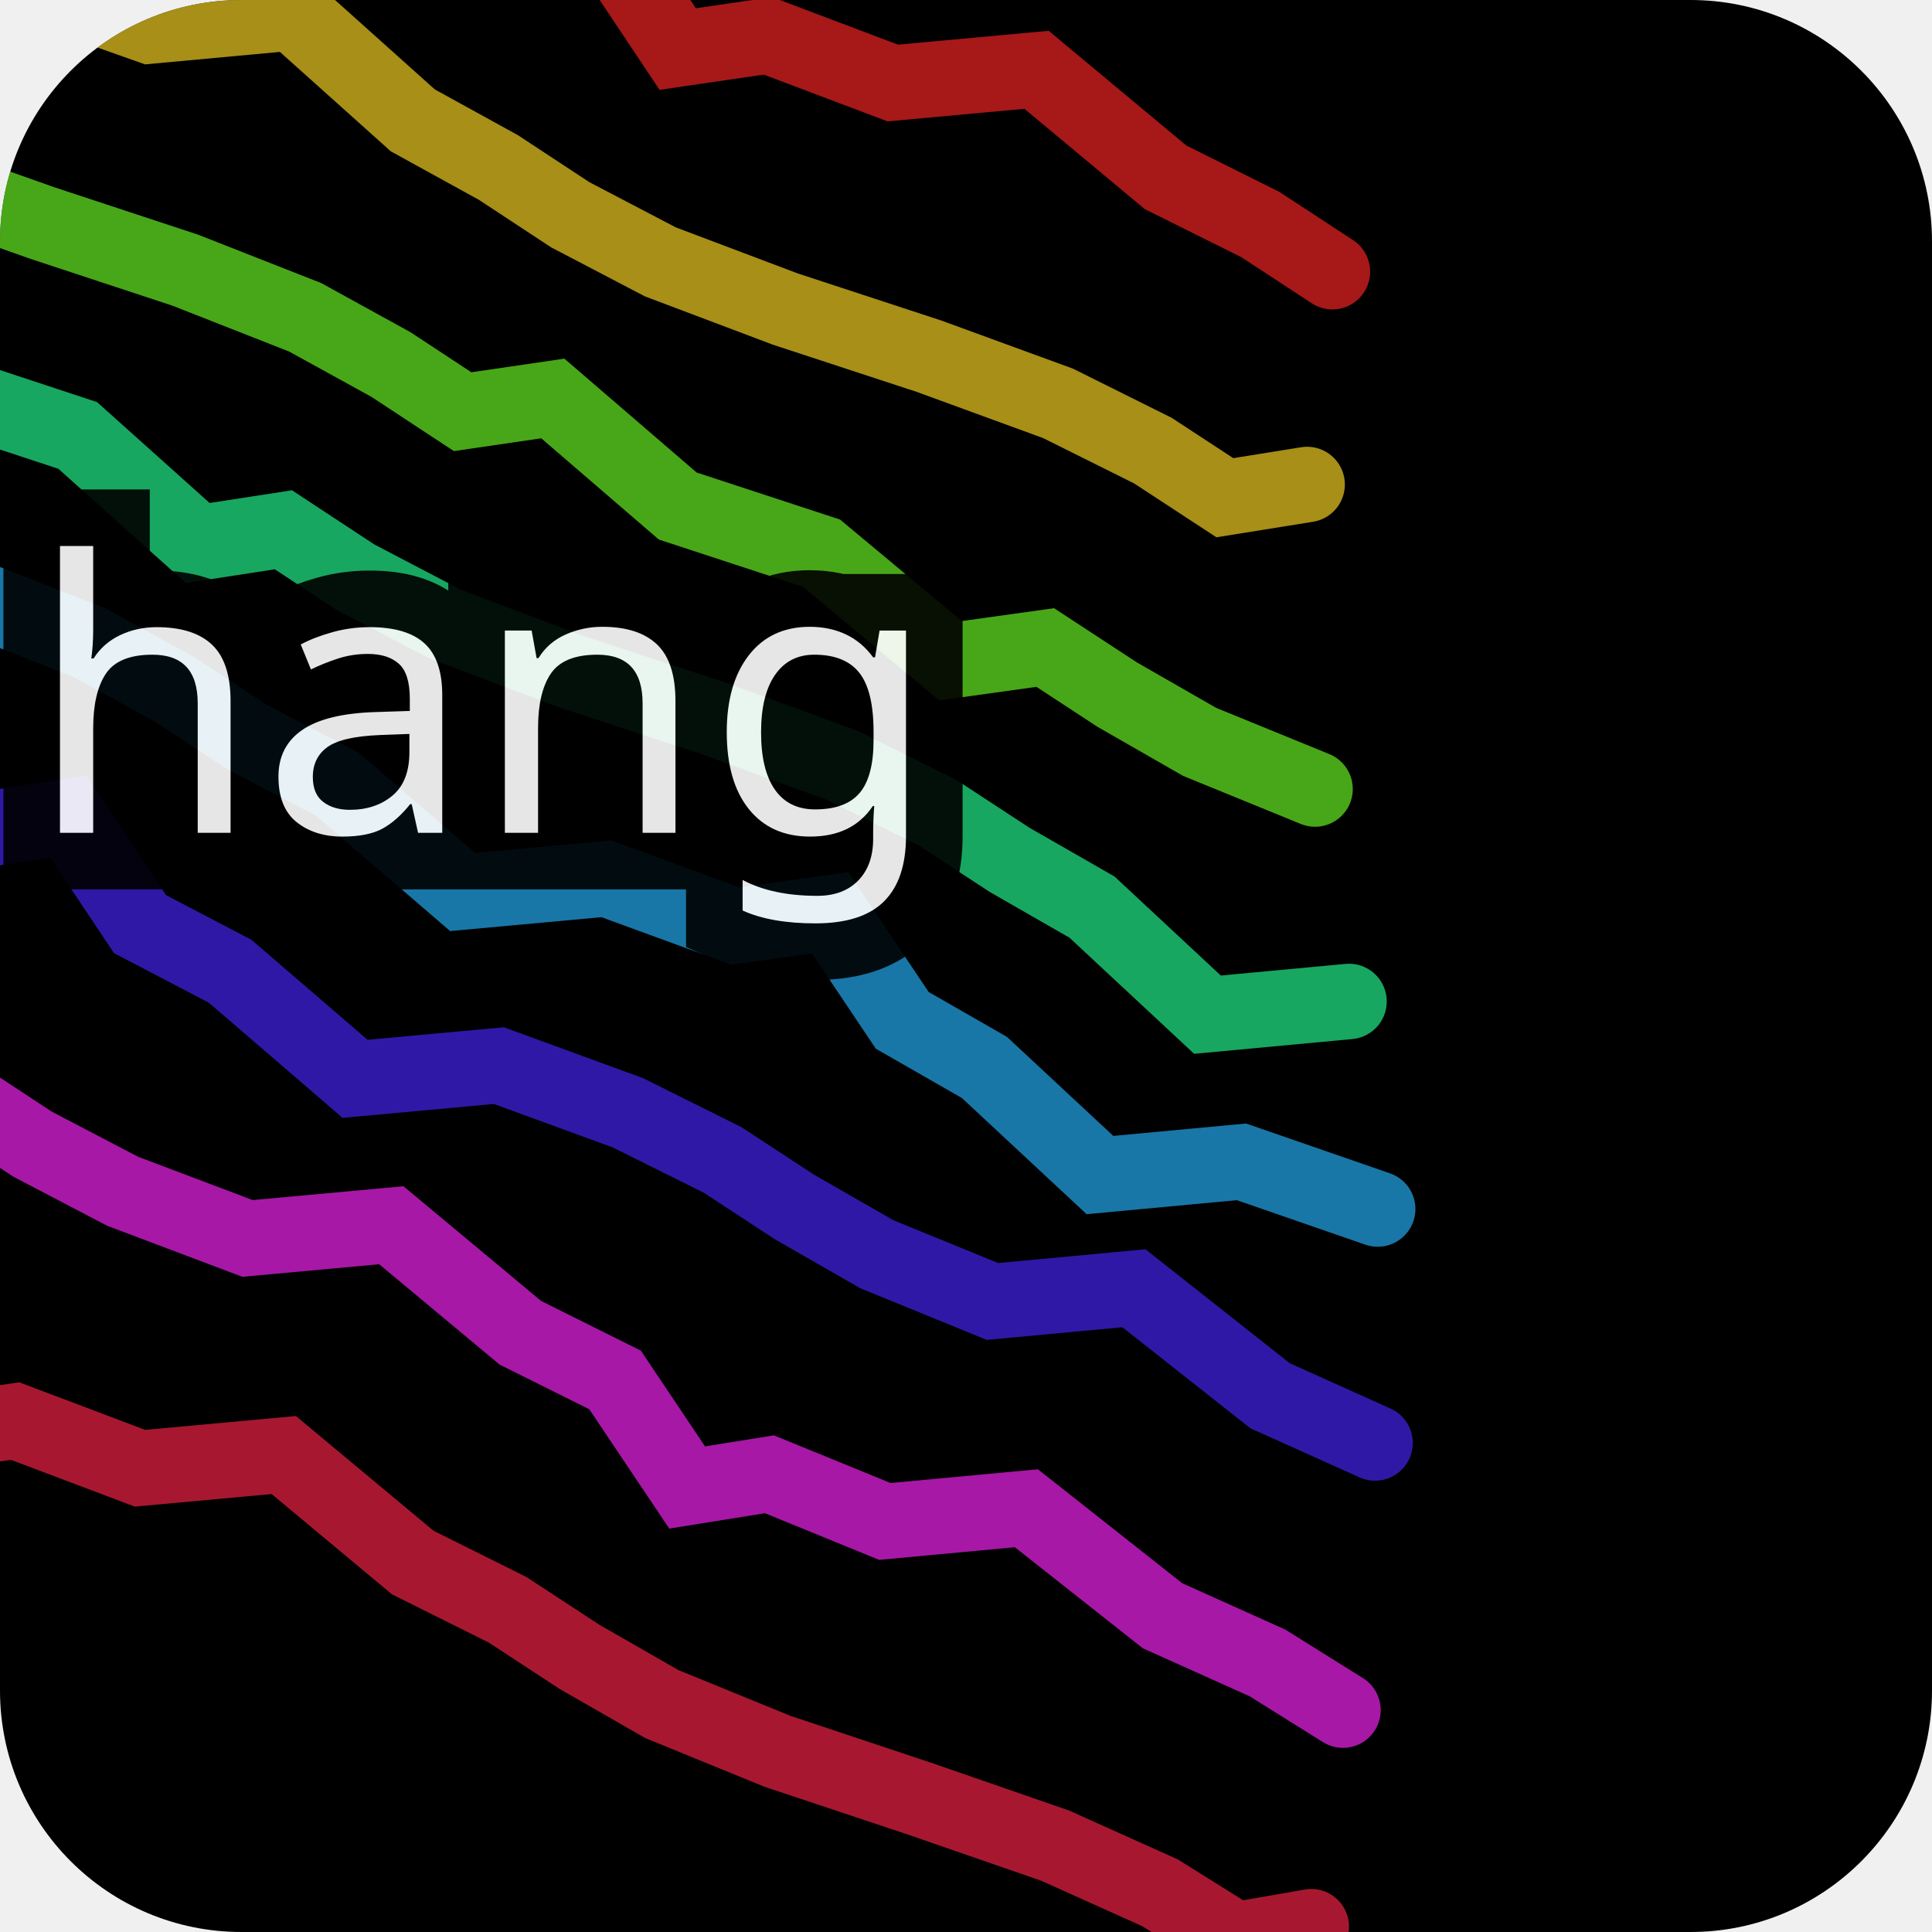
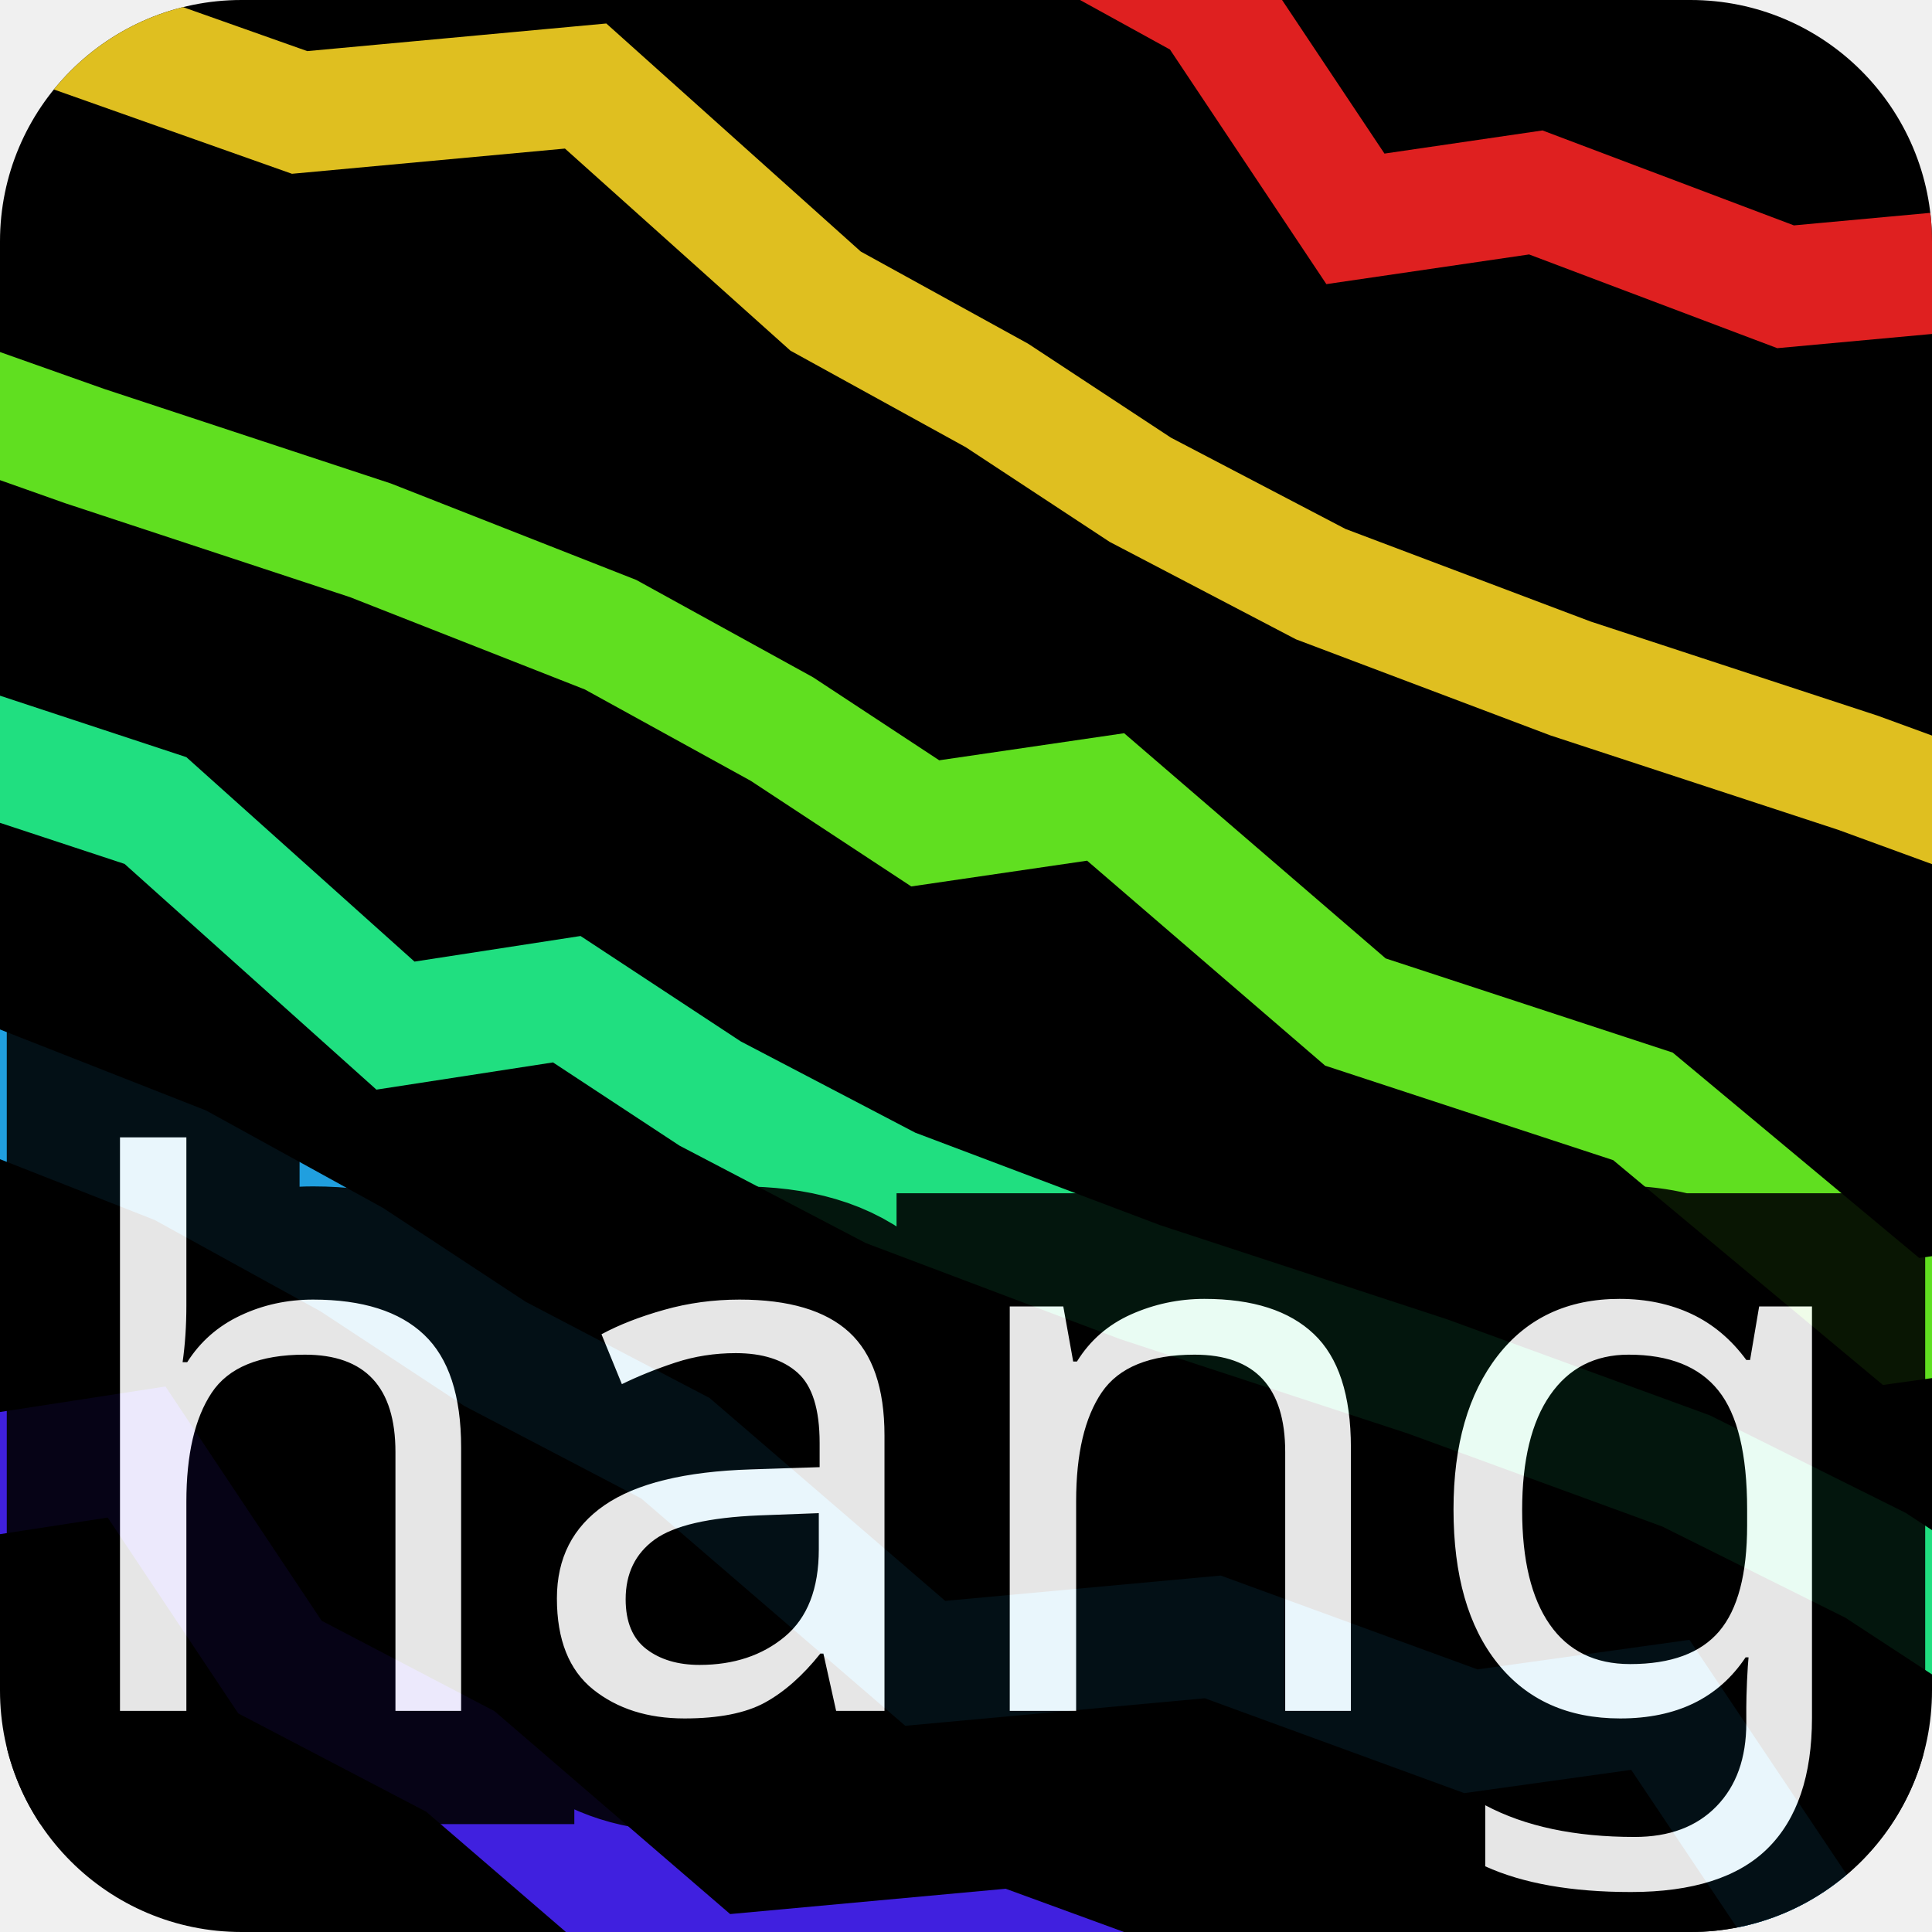
- <svg xmlns="http://www.w3.org/2000/svg" width="512" height="512" viewBox="0 0 512 512">
+ <svg xmlns="http://www.w3.org/2000/svg" width="256" height="256" viewBox="0 0 256 256">
  <defs>
    <clipPath id="rounded-corner">
-       <rect x="0" y="0" width="100%" height="100%" rx="64" ry="64" />
+       <rect x="0" y="0" width="100%" height="100%" rx="32" ry="32" />
    </clipPath>
  </defs>
  <g clip-path="url(#rounded-corner)">
    <rect width="100%" height="100%" fill="black" />
-     <g stroke-linecap="round" stroke-width="20" fill="none" stroke-opacity="0.75">
-       <path stroke="hsl(0, 75%, 50%)" d="M -100.0, -112.0 L -63.1, -115.5 L -33.9, -103.0 L -13.1, -90.5 L 6.4, -78.0 L 32.9, -65.5 L 68.2, -53.0 L 106.1, -56.5 L 137.9, -28.0 L 160.6, -15.5 L 179.6, 13.0 L 203.5, 9.5 L 236.6, 22.0 L 274.7, 18.5 L 308.9, 47.0 L 334.0, 59.5 L 353.1, 72.0" />
-       <path stroke="hsl(50, 75%, 50%)" d="M -91.6, -71.6 L -62.4, -43.1 L -41.6, -30.6 L -22.1, -2.1 L 4.4, -5.6 L 39.7, 6.9 L 77.6, 3.4 L 109.4, 31.9 L 132.1, 44.4 L 151.1, 56.9 L 175.0, 69.4 L 208.1, 81.9 L 246.2, 94.4 L 280.4, 106.9 L 305.5, 119.4 L 324.6, 131.9 L 346.4, 128.4" />
+     <g stroke-linecap="round" stroke-width="16" fill="none">
+       <path stroke="hsl(0, 75%, 50%)" d="M -100.0, -96.0 L -63.1, -99.5 L -33.9, -87.0 L -13.1, -74.5 L 6.4, -62.0 L 32.9, -49.5 L 68.2, -37.0 L 106.1, -40.5 L 137.9, -12.0 L 160.6, 0.5 L 179.6, 29.0 L 203.5, 25.5 L 236.6, 38.0 L 274.7, 34.5 L 308.9, 63.0 L 334.0, 75.5 L 353.1, 88.0" />
+       <path stroke="hsl(50, 75%, 50%)" d="M -91.6, -63.6 L -62.4, -35.1 L -41.6, -22.6 L -22.1, 5.9 L 4.4, 2.4 L 39.7, 14.9 L 77.6, 11.4 L 109.4, 39.9 L 132.1, 52.4 L 151.1, 64.9 L 175.0, 77.4 L 208.1, 89.9 L 246.2, 102.4 L 280.4, 114.9 L 305.5, 127.4 L 324.6, 139.9 L 346.4, 136.4" />
      <path stroke="hsl(100, 75%, 50%)" d="M -90.9, 9.1 L -70.1, 21.6 L -50.6, 34.1 L -24.1, 46.6 L 11.2, 59.1 L 49.1, 71.6 L 80.9, 84.1 L 103.6, 96.6 L 122.6, 109.1 L 146.5, 105.6 L 179.6, 134.1 L 217.7, 146.6 L 251.9, 175.1 L 277.0, 171.6 L 296.1, 184.1 L 317.9, 196.6 L 348.5, 209.1" />
-       <path stroke="hsl(150, 75%, 50%)" d="M -98.6, 65.4 L -79.1, 77.9 L -52.6, 74.4 L -17.3, 102.9 L 20.6, 115.4 L 52.4, 143.9 L 75.1, 140.4 L 94.1, 152.9 L 118.0, 165.4 L 151.1, 177.9 L 189.2, 190.4 L 223.4, 202.9 L 248.5, 215.4 L 267.6, 227.9 L 289.4, 240.4 L 320.0, 268.9 L 357.5, 265.4" />
-       <path stroke="hsl(200, 75%, 50%)" d="M -107.6, 120.4 L -81.1, 132.9 L -45.8, 145.4 L -7.9, 157.9 L 23.9, 170.4 L 46.6, 182.9 L 65.6, 195.4 L 89.5, 207.9 L 122.6, 236.4 L 160.7, 232.9 L 194.9, 245.4 L 220.0, 241.9 L 239.1, 270.4 L 260.9, 282.9 L 291.5, 311.4 L 329.0, 307.9 L 365.1, 320.4" />
-       <path stroke="hsl(250, 75%, 50%)" d="M -109.6, 182.4 L -74.3, 210.9 L -36.4, 207.4 L -4.6, 219.9 L 18.1, 216.4 L 37.1, 244.9 L 61.0, 257.4 L 94.1, 285.9 L 132.2, 282.4 L 166.4, 294.9 L 191.5, 307.4 L 210.6, 319.9 L 232.4, 332.4 L 263.0, 344.9 L 300.5, 341.4 L 336.6, 369.9 L 364.4, 382.4" />
-       <path stroke="hsl(300, 75%, 50%)" d="M -102.8, 269.2 L -64.9, 265.7 L -33.1, 278.2 L -10.4, 290.7 L 8.6, 303.2 L 32.5, 315.7 L 65.6, 328.2 L 103.7, 324.7 L 137.9, 353.2 L 163.0, 365.7 L 182.1, 394.2 L 203.9, 390.7 L 234.5, 403.2 L 272.0, 399.7 L 308.1, 428.2 L 335.9, 440.7 L 355.9, 453.2" />
-       <path stroke="hsl(350, 75%, 50%)" d="M -93.4, 310.6 L -61.6, 339.1 L -38.9, 351.6 L -19.9, 380.1 L 4.0, 376.6 L 37.1, 389.1 L 75.2, 385.6 L 109.4, 414.1 L 134.5, 426.6 L 153.6, 439.1 L 175.4, 451.6 L 206.0, 464.1 L 243.5, 476.6 L 279.6, 489.1 L 307.4, 501.6 L 327.4, 514.1 L 347.5, 510.6" />
+       <path stroke="hsl(150, 75%, 50%)" d="M -98.6, 57.4 L -79.1, 69.9 L -52.6, 66.4 L -17.3, 94.9 L 20.6, 107.4 L 52.4, 135.9 L 75.1, 132.4 L 94.1, 144.9 L 118.0, 157.4 L 151.1, 169.9 L 189.2, 182.4 L 223.4, 194.9 L 248.5, 207.4 L 267.6, 219.9 L 289.4, 232.4 L 320.0, 260.9 L 357.5, 257.4" />
+       <path stroke="hsl(200, 75%, 50%)" d="M -107.6, 104.4 L -81.1, 116.9 L -45.8, 129.4 L -7.9, 141.9 L 23.9, 154.4 L 46.6, 166.9 L 65.6, 179.4 L 89.5, 191.9 L 122.6, 220.4 L 160.7, 216.9 L 194.9, 229.4 L 220.0, 225.9 L 239.1, 254.4 L 260.9, 266.9 L 291.5, 295.4 L 329.0, 291.9 L 365.1, 304.4" />
+       <path stroke="hsl(250, 75%, 50%)" d="M -109.6, 158.4 L -74.3, 186.9 L -36.4, 183.4 L -4.6, 195.9 L 18.1, 192.4 L 37.1, 220.9 L 61.0, 233.4 L 94.1, 261.9 L 132.2, 258.4 L 166.4, 270.9 L 191.5, 283.4 L 210.6, 295.9 L 232.4, 308.4 L 263.0, 320.9 L 300.5, 317.4 L 336.6, 345.9 L 364.4, 358.4" />
+       <path stroke="hsl(300, 75%, 50%)" d="M -102.8, 237.2 L -64.9, 233.7 L -33.1, 246.2 L -10.4, 258.7 L 8.6, 271.2 L 32.5, 283.7 L 65.6, 296.2 L 103.7, 292.7 L 137.9, 321.2 L 163.0, 333.7 L 182.1, 362.2 L 203.9, 358.7 L 234.5, 371.2 L 272.0, 367.7 L 308.1, 396.2 L 335.9, 408.7 L 355.9, 421.2" />
    </g>
-     <text x="128" y="186" text-anchor="middle" dominant-baseline="middle" font-size="100" font-family="Monserrat, sans-serif" fill="white" stroke="black" stroke-width="30" paint-order="stroke" opacity="0.9">hang</text>
+     <text x="128" y="192" text-anchor="middle" dominant-baseline="middle" font-size="100" font-family="Monserrat, sans-serif" fill="white" stroke="black" stroke-width="30" paint-order="stroke" opacity="0.9">hang</text>
  </g>
</svg>
